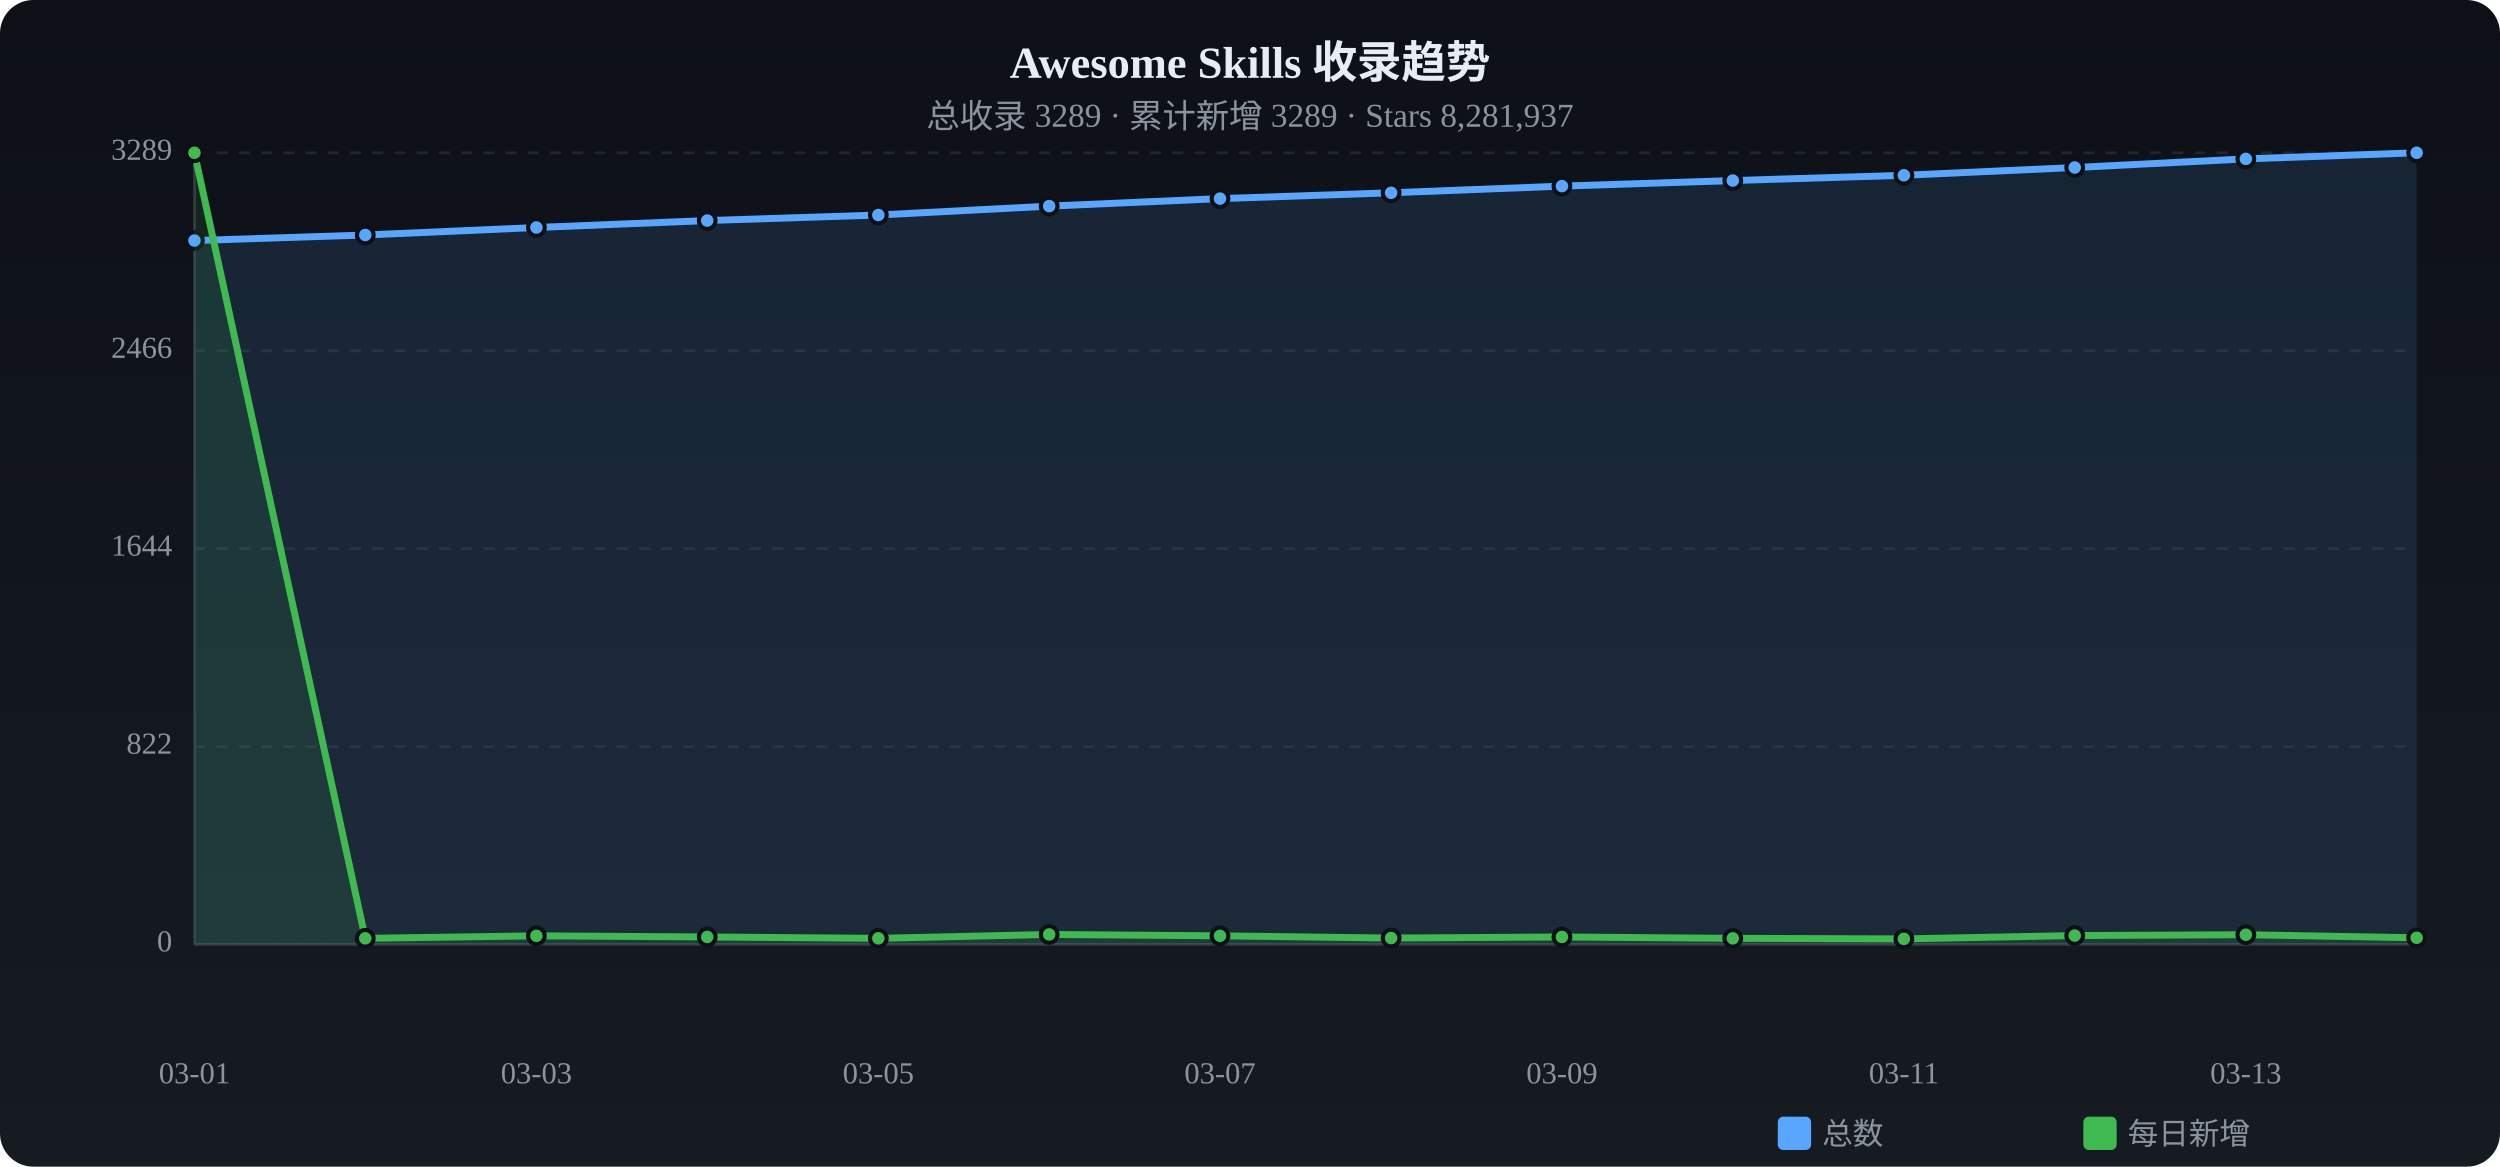
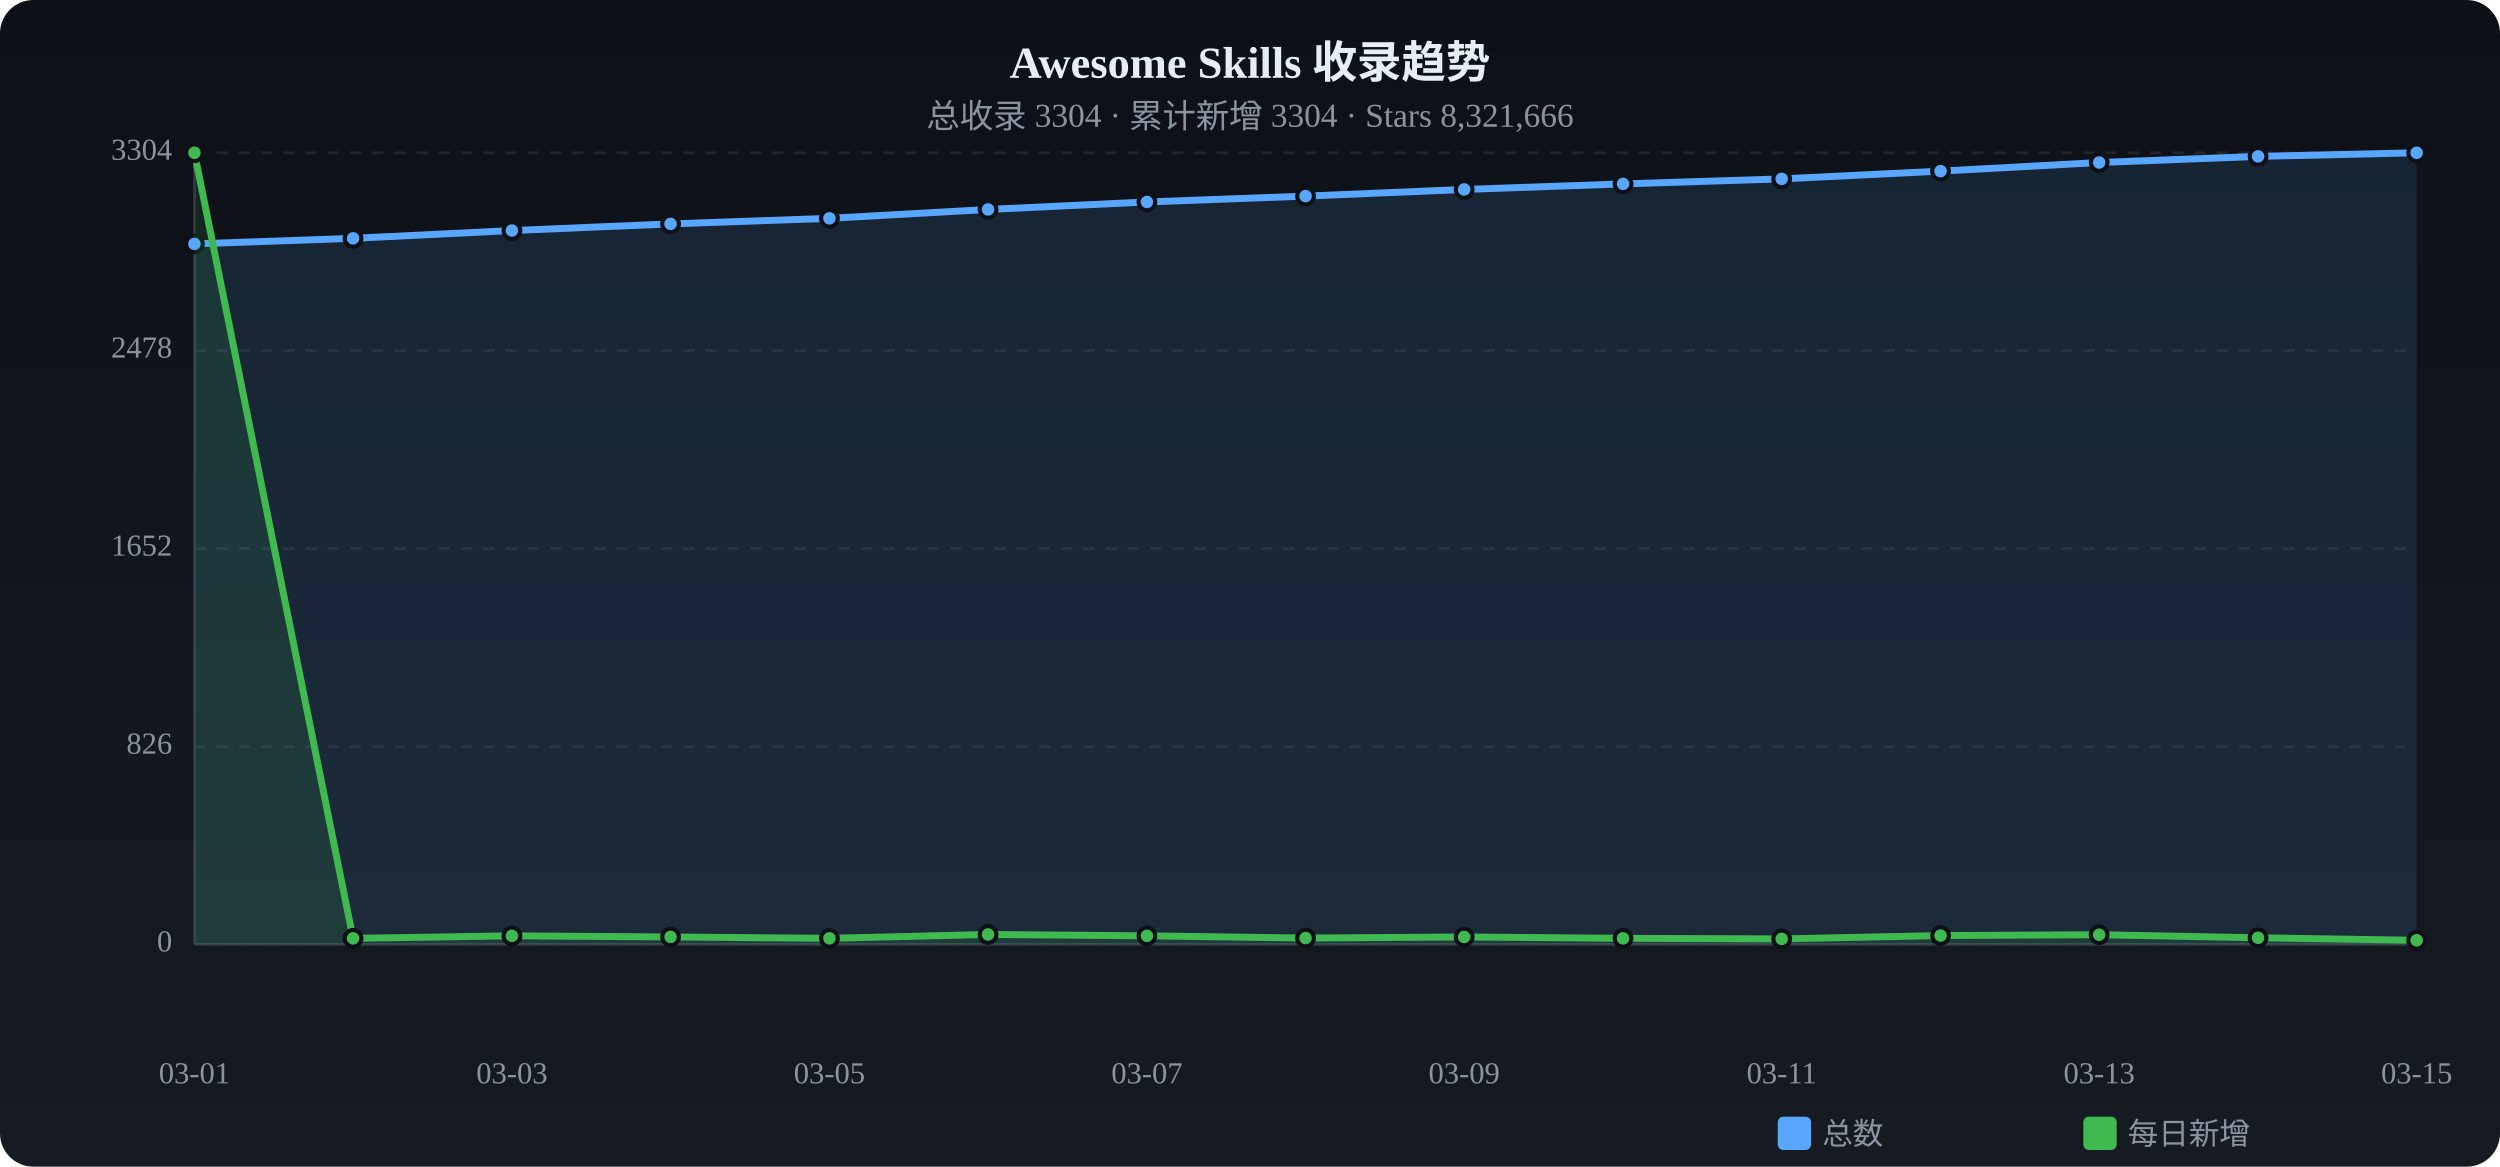
<svg xmlns="http://www.w3.org/2000/svg" viewBox="0 0 900 420" width="900" height="420">
  <defs>
    <linearGradient id="tbg" x1="0%" y1="0%" x2="0%" y2="100%">
      <stop offset="0%" stop-color="#0d1117" />
      <stop offset="100%" stop-color="#161b22" />
    </linearGradient>
  </defs>
  <rect width="900" height="420" rx="12" fill="url(#tbg)" />
  <text x="450.0" y="28" text-anchor="middle" fill="#e6edf3" font-size="16" font-weight="bold">Awesome Skills 收录趋势</text>
-   <text x="450.0" y="46" text-anchor="middle" fill="#8b949e" font-size="12">总收录 3289 · 累计新增 3289 · Stars 8,281,937</text>
+   <text x="450.0" y="46" text-anchor="middle" fill="#8b949e" font-size="12">总收录 3304 · 累计新增 3304 · Stars 8,321,666</text>
  <text x="62" y="340.0" text-anchor="end" fill="#8b949e" font-size="11" dominant-baseline="middle">0</text>
  <line x1="70" y1="340.0" x2="870" y2="340.0" stroke="#21262d" stroke-dasharray="4 4" />
-   <text x="62" y="268.8" text-anchor="end" fill="#8b949e" font-size="11" dominant-baseline="middle">822</text>
+   <text x="62" y="268.8" text-anchor="end" fill="#8b949e" font-size="11" dominant-baseline="middle">826</text>
  <line x1="70" y1="268.8" x2="870" y2="268.8" stroke="#21262d" stroke-dasharray="4 4" />
-   <text x="62" y="197.5" text-anchor="end" fill="#8b949e" font-size="11" dominant-baseline="middle">1644</text>
+   <text x="62" y="197.5" text-anchor="end" fill="#8b949e" font-size="11" dominant-baseline="middle">1652</text>
  <line x1="70" y1="197.5" x2="870" y2="197.5" stroke="#21262d" stroke-dasharray="4 4" />
-   <text x="62" y="126.3" text-anchor="end" fill="#8b949e" font-size="11" dominant-baseline="middle">2466</text>
-   <line x1="70" y1="126.3" x2="870" y2="126.3" stroke="#21262d" stroke-dasharray="4 4" />
-   <text x="62" y="55.0" text-anchor="end" fill="#8b949e" font-size="11" dominant-baseline="middle">3289</text>
+   <text x="62" y="126.2" text-anchor="end" fill="#8b949e" font-size="11" dominant-baseline="middle">2478</text>
+   <line x1="70" y1="126.2" x2="870" y2="126.2" stroke="#21262d" stroke-dasharray="4 4" />
+   <text x="62" y="55.0" text-anchor="end" fill="#8b949e" font-size="11" dominant-baseline="middle">3304</text>
  <line x1="70" y1="55.0" x2="870" y2="55.0" stroke="#21262d" stroke-dasharray="4 4" />
  <line x1="70" y1="55" x2="70" y2="340" stroke="#30363d" />
  <line x1="70" y1="340" x2="870" y2="340" stroke="#30363d" />
-   <path d="M70.0,86.6 L131.5,84.6 L193.1,81.9 L254.6,79.4 L316.2,77.4 L377.7,74.2 L439.2,71.5 L500.8,69.4 L562.3,67.0 L623.8,65.0 L685.4,63.1 L746.9,60.3 L808.5,57.2 L870.0,55.0 L870.0,340 L70.0,340 Z" fill="#58a6ff" opacity="0.12" />
-   <polyline points="70.0,86.6 131.5,84.6 193.1,81.9 254.6,79.4 316.2,77.4 377.7,74.2 439.2,71.5 500.8,69.4 562.3,67.0 623.8,65.0 685.4,63.1 746.9,60.3 808.5,57.2 870.0,55.0" fill="none" stroke="#58a6ff" stroke-width="2.5" stroke-linecap="round" stroke-linejoin="round" />
-   <circle cx="70.0" cy="86.6" r="3" fill="#58a6ff" stroke="#0d1117" stroke-width="1.5" />
-   <circle cx="131.5" cy="84.6" r="3" fill="#58a6ff" stroke="#0d1117" stroke-width="1.5" />
-   <circle cx="193.1" cy="81.9" r="3" fill="#58a6ff" stroke="#0d1117" stroke-width="1.5" />
-   <circle cx="254.6" cy="79.4" r="3" fill="#58a6ff" stroke="#0d1117" stroke-width="1.5" />
-   <circle cx="316.2" cy="77.4" r="3" fill="#58a6ff" stroke="#0d1117" stroke-width="1.5" />
-   <circle cx="377.7" cy="74.2" r="3" fill="#58a6ff" stroke="#0d1117" stroke-width="1.5" />
-   <circle cx="439.2" cy="71.5" r="3" fill="#58a6ff" stroke="#0d1117" stroke-width="1.5" />
-   <circle cx="500.8" cy="69.4" r="3" fill="#58a6ff" stroke="#0d1117" stroke-width="1.5" />
-   <circle cx="562.3" cy="67.0" r="3" fill="#58a6ff" stroke="#0d1117" stroke-width="1.5" />
-   <circle cx="623.8" cy="65.0" r="3" fill="#58a6ff" stroke="#0d1117" stroke-width="1.5" />
-   <circle cx="685.4" cy="63.1" r="3" fill="#58a6ff" stroke="#0d1117" stroke-width="1.5" />
-   <circle cx="746.9" cy="60.3" r="3" fill="#58a6ff" stroke="#0d1117" stroke-width="1.5" />
-   <circle cx="808.5" cy="57.2" r="3" fill="#58a6ff" stroke="#0d1117" stroke-width="1.5" />
+   <path d="M70.0,87.8 L127.1,85.8 L184.3,83.0 L241.4,80.6 L298.6,78.6 L355.7,75.4 L412.9,72.7 L470.0,70.6 L527.1,68.2 L584.3,66.2 L641.4,64.4 L698.6,61.6 L755.7,58.5 L812.9,56.3 L870.0,55.0 L870.0,340 L70.0,340 Z" fill="#58a6ff" opacity="0.12" />
+   <polyline points="70.0,87.8 127.1,85.8 184.3,83.0 241.4,80.6 298.6,78.6 355.7,75.4 412.9,72.7 470.0,70.6 527.1,68.2 584.3,66.2 641.4,64.4 698.6,61.6 755.7,58.5 812.9,56.3 870.0,55.0" fill="none" stroke="#58a6ff" stroke-width="2.5" stroke-linecap="round" stroke-linejoin="round" />
+   <circle cx="70.0" cy="87.8" r="3" fill="#58a6ff" stroke="#0d1117" stroke-width="1.5" />
+   <circle cx="127.1" cy="85.8" r="3" fill="#58a6ff" stroke="#0d1117" stroke-width="1.5" />
+   <circle cx="184.3" cy="83.0" r="3" fill="#58a6ff" stroke="#0d1117" stroke-width="1.5" />
+   <circle cx="241.4" cy="80.6" r="3" fill="#58a6ff" stroke="#0d1117" stroke-width="1.5" />
+   <circle cx="298.6" cy="78.6" r="3" fill="#58a6ff" stroke="#0d1117" stroke-width="1.5" />
+   <circle cx="355.7" cy="75.4" r="3" fill="#58a6ff" stroke="#0d1117" stroke-width="1.5" />
+   <circle cx="412.9" cy="72.7" r="3" fill="#58a6ff" stroke="#0d1117" stroke-width="1.5" />
+   <circle cx="470.0" cy="70.6" r="3" fill="#58a6ff" stroke="#0d1117" stroke-width="1.5" />
+   <circle cx="527.1" cy="68.2" r="3" fill="#58a6ff" stroke="#0d1117" stroke-width="1.5" />
+   <circle cx="584.3" cy="66.2" r="3" fill="#58a6ff" stroke="#0d1117" stroke-width="1.5" />
+   <circle cx="641.4" cy="64.4" r="3" fill="#58a6ff" stroke="#0d1117" stroke-width="1.5" />
+   <circle cx="698.6" cy="61.6" r="3" fill="#58a6ff" stroke="#0d1117" stroke-width="1.5" />
+   <circle cx="755.7" cy="58.5" r="3" fill="#58a6ff" stroke="#0d1117" stroke-width="1.5" />
+   <circle cx="812.9" cy="56.3" r="3" fill="#58a6ff" stroke="#0d1117" stroke-width="1.5" />
  <circle cx="870.0" cy="55.0" r="3" fill="#58a6ff" stroke="#0d1117" stroke-width="1.5" />
-   <path d="M70.0,55.0 L131.5,337.8 L193.1,336.9 L254.6,337.3 L316.2,337.8 L377.7,336.4 L439.2,336.9 L500.8,337.7 L562.3,337.3 L623.8,337.8 L685.4,338.0 L746.9,336.8 L808.5,336.5 L870.0,337.6 L870.0,340 L70.0,340 Z" fill="#3fb950" opacity="0.12" />
-   <polyline points="70.0,55.0 131.5,337.8 193.1,336.9 254.6,337.3 316.2,337.8 377.7,336.4 439.2,336.9 500.8,337.7 562.3,337.3 623.8,337.8 685.4,338.0 746.9,336.8 808.5,336.5 870.0,337.6" fill="none" stroke="#3fb950" stroke-width="2.5" stroke-linecap="round" stroke-linejoin="round" />
+   <path d="M70.0,55.0 L127.1,337.8 L184.3,336.9 L241.4,337.3 L298.6,337.8 L355.7,336.4 L412.9,336.9 L470.0,337.7 L527.1,337.3 L584.3,337.8 L641.4,338.0 L698.6,336.8 L755.7,336.5 L812.9,337.6 L870.0,338.5 L870.0,340 L70.0,340 Z" fill="#3fb950" opacity="0.12" />
+   <polyline points="70.0,55.0 127.1,337.8 184.3,336.9 241.4,337.3 298.6,337.8 355.7,336.4 412.9,336.9 470.0,337.7 527.1,337.3 584.3,337.8 641.4,338.0 698.6,336.8 755.7,336.5 812.9,337.6 870.0,338.5" fill="none" stroke="#3fb950" stroke-width="2.5" stroke-linecap="round" stroke-linejoin="round" />
  <circle cx="70.0" cy="55.0" r="3" fill="#3fb950" stroke="#0d1117" stroke-width="1.5" />
-   <circle cx="131.5" cy="337.8" r="3" fill="#3fb950" stroke="#0d1117" stroke-width="1.5" />
-   <circle cx="193.1" cy="336.9" r="3" fill="#3fb950" stroke="#0d1117" stroke-width="1.5" />
-   <circle cx="254.6" cy="337.3" r="3" fill="#3fb950" stroke="#0d1117" stroke-width="1.5" />
-   <circle cx="316.2" cy="337.8" r="3" fill="#3fb950" stroke="#0d1117" stroke-width="1.5" />
-   <circle cx="377.7" cy="336.4" r="3" fill="#3fb950" stroke="#0d1117" stroke-width="1.5" />
-   <circle cx="439.2" cy="336.9" r="3" fill="#3fb950" stroke="#0d1117" stroke-width="1.5" />
-   <circle cx="500.8" cy="337.7" r="3" fill="#3fb950" stroke="#0d1117" stroke-width="1.5" />
-   <circle cx="562.3" cy="337.3" r="3" fill="#3fb950" stroke="#0d1117" stroke-width="1.5" />
-   <circle cx="623.8" cy="337.8" r="3" fill="#3fb950" stroke="#0d1117" stroke-width="1.5" />
-   <circle cx="685.4" cy="338.0" r="3" fill="#3fb950" stroke="#0d1117" stroke-width="1.5" />
-   <circle cx="746.9" cy="336.8" r="3" fill="#3fb950" stroke="#0d1117" stroke-width="1.5" />
-   <circle cx="808.5" cy="336.5" r="3" fill="#3fb950" stroke="#0d1117" stroke-width="1.5" />
-   <circle cx="870.0" cy="337.6" r="3" fill="#3fb950" stroke="#0d1117" stroke-width="1.5" />
+   <circle cx="127.1" cy="337.8" r="3" fill="#3fb950" stroke="#0d1117" stroke-width="1.5" />
+   <circle cx="184.3" cy="336.9" r="3" fill="#3fb950" stroke="#0d1117" stroke-width="1.5" />
+   <circle cx="241.4" cy="337.3" r="3" fill="#3fb950" stroke="#0d1117" stroke-width="1.5" />
+   <circle cx="298.6" cy="337.8" r="3" fill="#3fb950" stroke="#0d1117" stroke-width="1.5" />
+   <circle cx="355.7" cy="336.4" r="3" fill="#3fb950" stroke="#0d1117" stroke-width="1.5" />
+   <circle cx="412.9" cy="336.9" r="3" fill="#3fb950" stroke="#0d1117" stroke-width="1.5" />
+   <circle cx="470.0" cy="337.7" r="3" fill="#3fb950" stroke="#0d1117" stroke-width="1.5" />
+   <circle cx="527.1" cy="337.3" r="3" fill="#3fb950" stroke="#0d1117" stroke-width="1.5" />
+   <circle cx="584.3" cy="337.8" r="3" fill="#3fb950" stroke="#0d1117" stroke-width="1.5" />
+   <circle cx="641.4" cy="338.0" r="3" fill="#3fb950" stroke="#0d1117" stroke-width="1.5" />
+   <circle cx="698.6" cy="336.8" r="3" fill="#3fb950" stroke="#0d1117" stroke-width="1.5" />
+   <circle cx="755.7" cy="336.5" r="3" fill="#3fb950" stroke="#0d1117" stroke-width="1.5" />
+   <circle cx="812.9" cy="337.6" r="3" fill="#3fb950" stroke="#0d1117" stroke-width="1.5" />
+   <circle cx="870.0" cy="338.5" r="3" fill="#3fb950" stroke="#0d1117" stroke-width="1.5" />
  <text x="70.0" y="390" text-anchor="middle" fill="#8b949e" font-size="11">03-01</text>
-   <text x="193.1" y="390" text-anchor="middle" fill="#8b949e" font-size="11">03-03</text>
-   <text x="316.2" y="390" text-anchor="middle" fill="#8b949e" font-size="11">03-05</text>
-   <text x="439.2" y="390" text-anchor="middle" fill="#8b949e" font-size="11">03-07</text>
-   <text x="562.3" y="390" text-anchor="middle" fill="#8b949e" font-size="11">03-09</text>
-   <text x="685.4" y="390" text-anchor="middle" fill="#8b949e" font-size="11">03-11</text>
-   <text x="808.5" y="390" text-anchor="middle" fill="#8b949e" font-size="11">03-13</text>
+   <text x="184.3" y="390" text-anchor="middle" fill="#8b949e" font-size="11">03-03</text>
+   <text x="298.6" y="390" text-anchor="middle" fill="#8b949e" font-size="11">03-05</text>
+   <text x="412.9" y="390" text-anchor="middle" fill="#8b949e" font-size="11">03-07</text>
+   <text x="527.1" y="390" text-anchor="middle" fill="#8b949e" font-size="11">03-09</text>
+   <text x="641.4" y="390" text-anchor="middle" fill="#8b949e" font-size="11">03-11</text>
+   <text x="755.7" y="390" text-anchor="middle" fill="#8b949e" font-size="11">03-13</text>
+   <text x="870.0" y="390" text-anchor="middle" fill="#8b949e" font-size="11">03-15</text>
  <rect x="640" y="402" width="12" height="12" rx="2" fill="#58a6ff" />
  <text x="656" y="412" fill="#8b949e" font-size="11">总数</text>
  <rect x="750" y="402" width="12" height="12" rx="2" fill="#3fb950" />
  <text x="766" y="412" fill="#8b949e" font-size="11">每日新增</text>
</svg>
